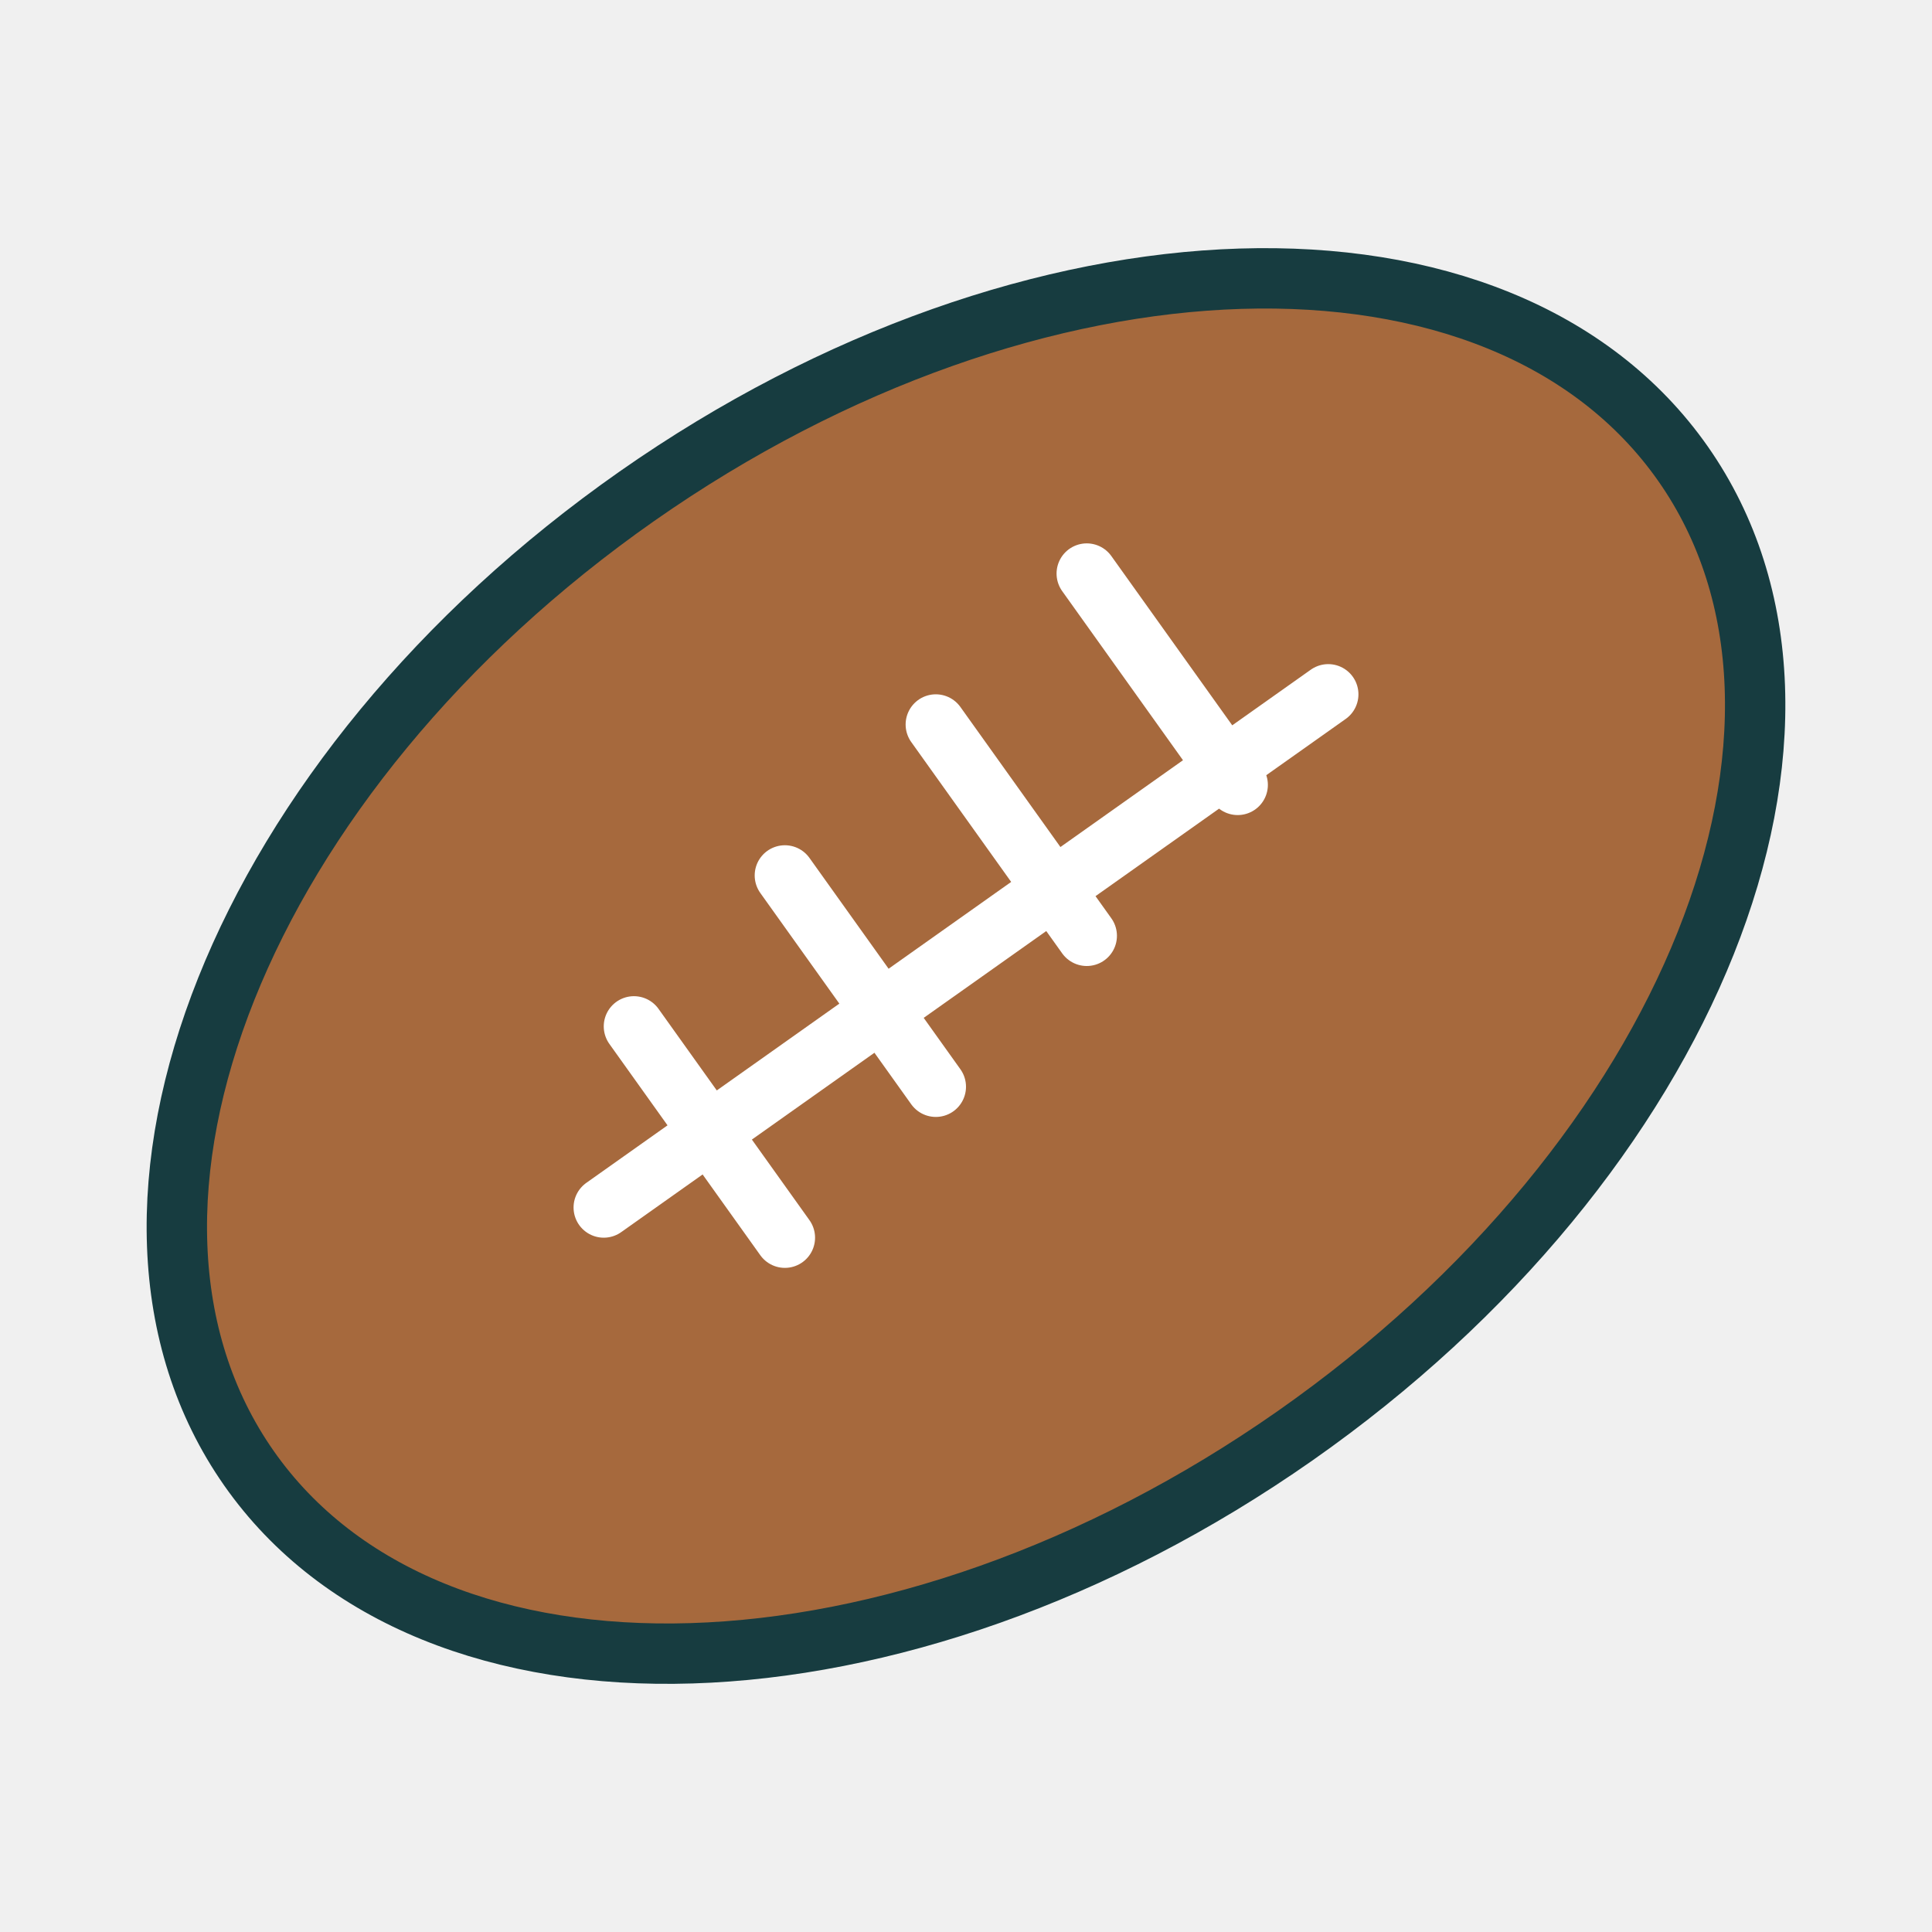
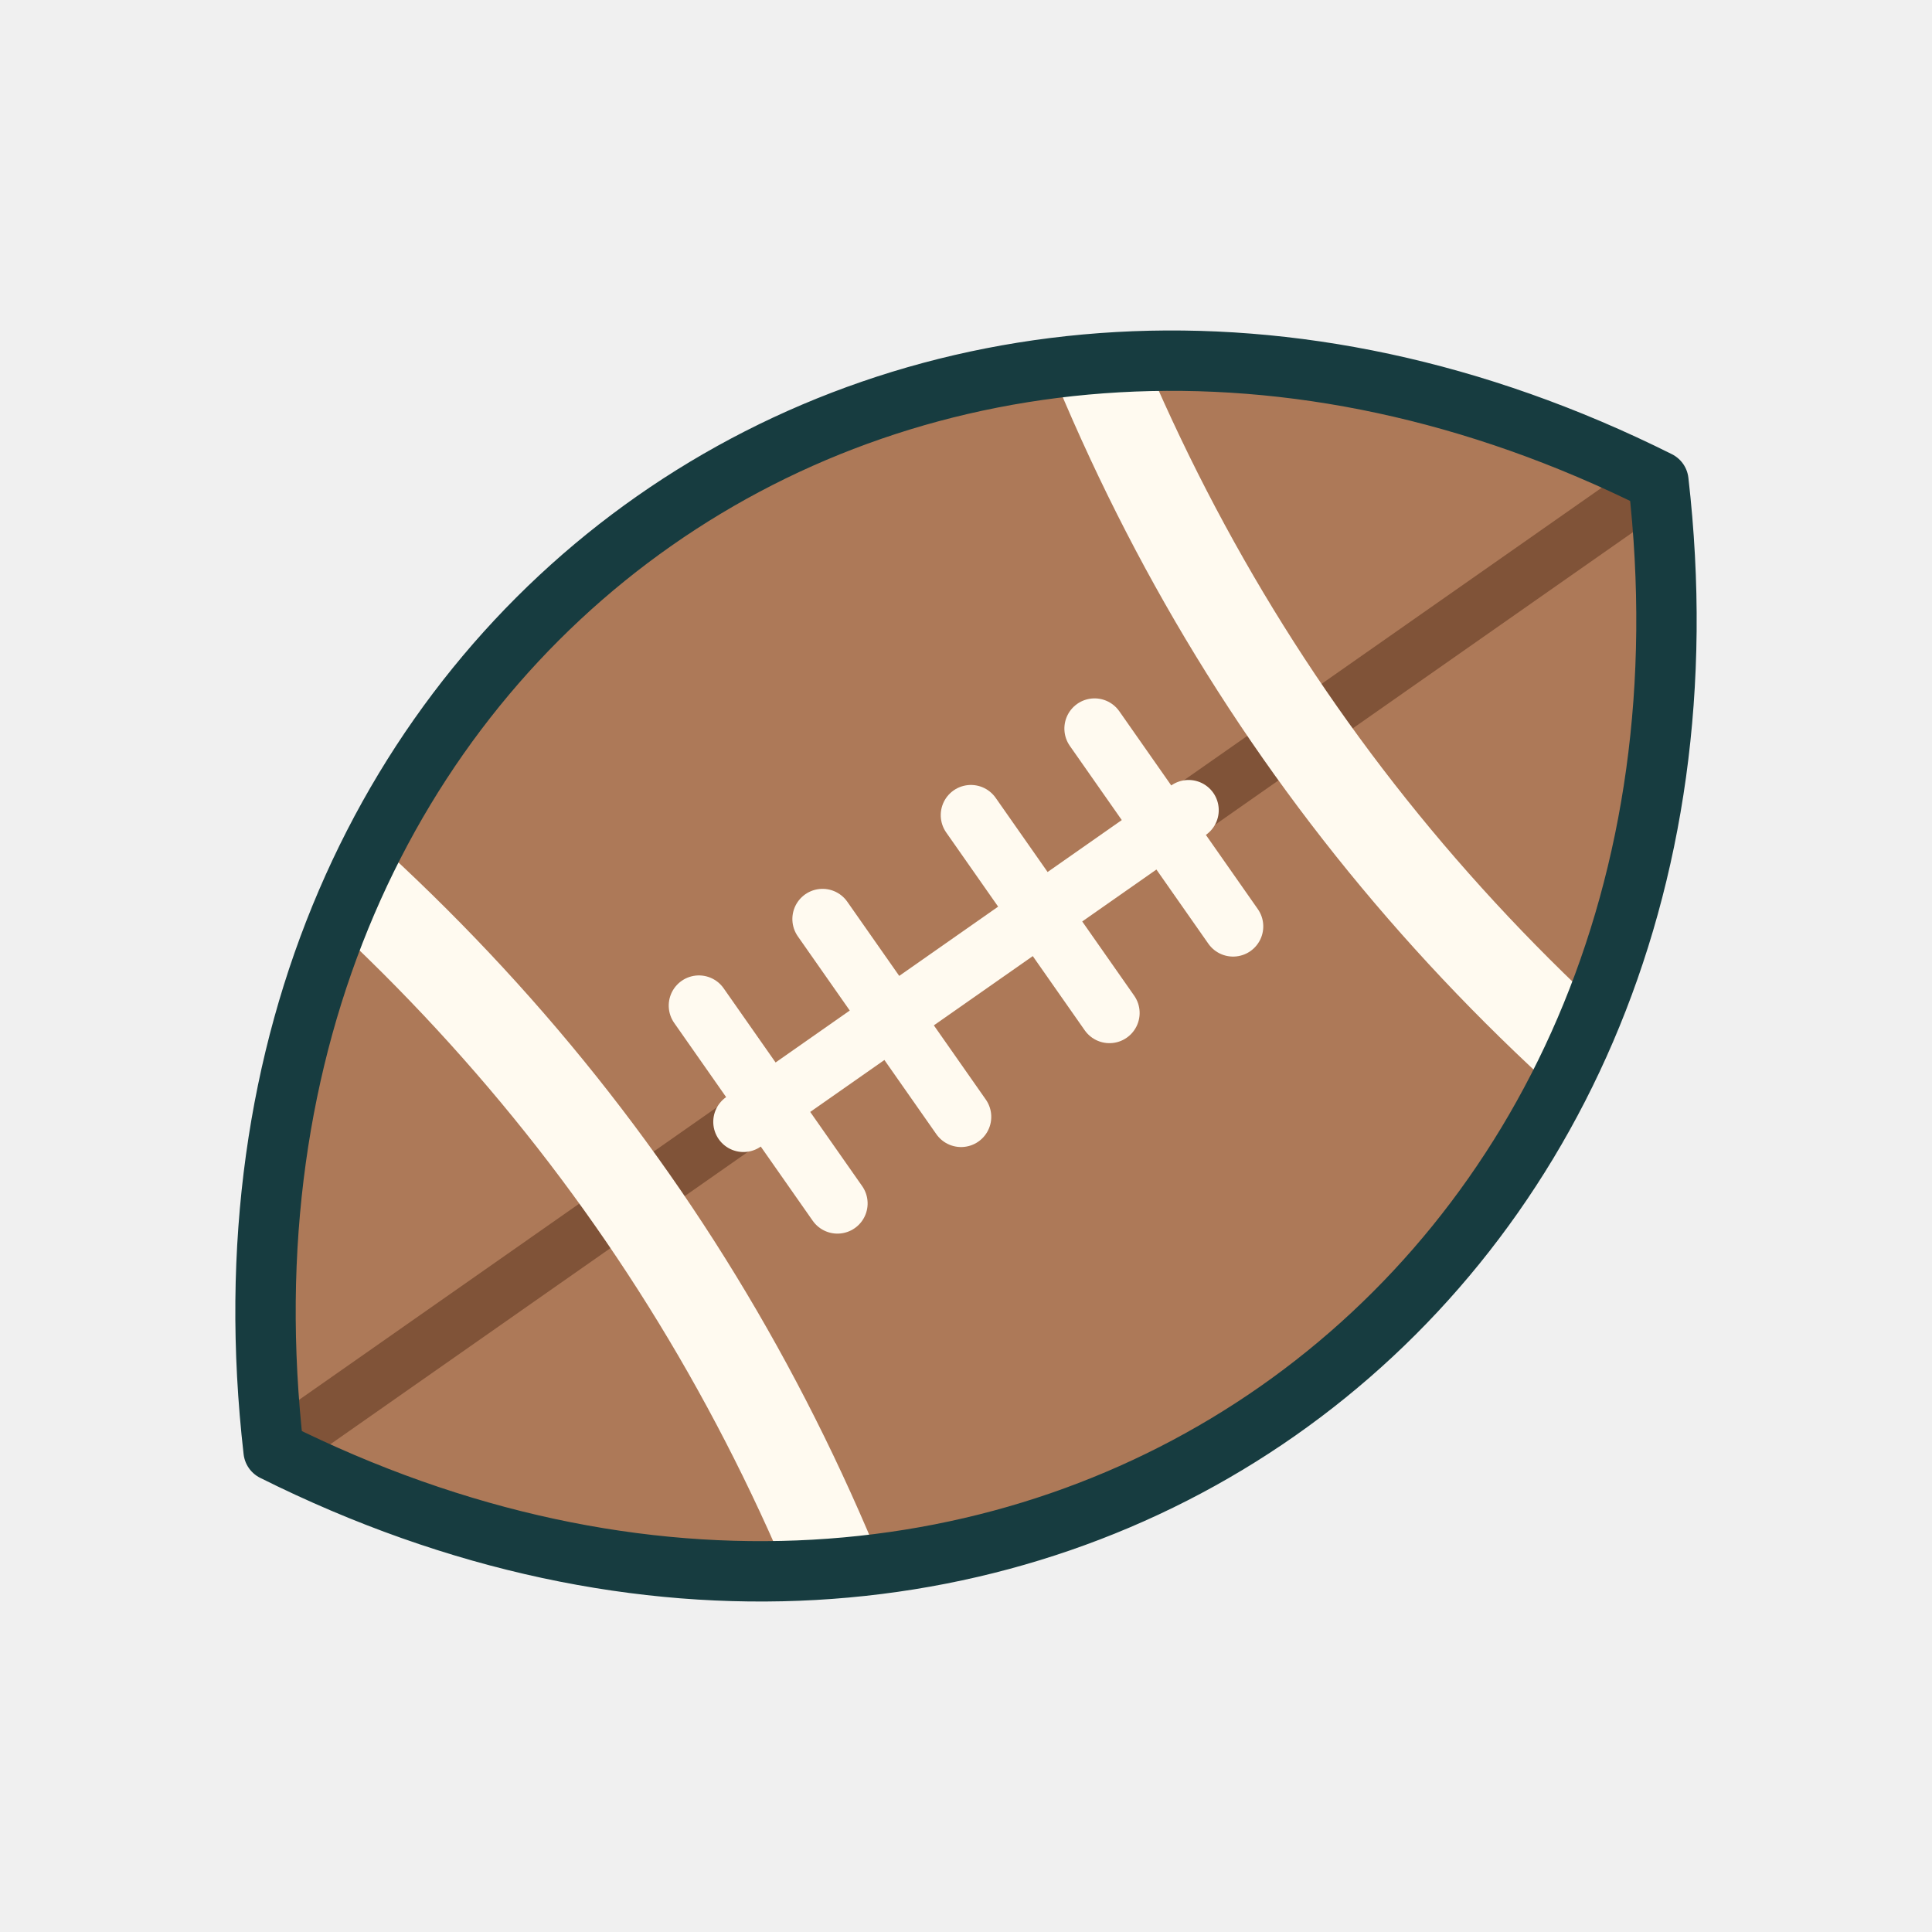
- <svg xmlns="http://www.w3.org/2000/svg" viewBox="0 0 64 64" fill="none" stroke="#173c40" stroke-width="2" stroke-linecap="round" stroke-linejoin="round">
-   <ellipse cx="32" cy="32" rx="29" ry="19" transform="rotate(-35 32 32)" fill="#a6693d" />
-   <path d="m20 40 24-17m-23 11 5 7m0-12 5 7m0-12 5 7m0-12 5 7" stroke="white" />
+ <svg xmlns="http://www.w3.org/2000/svg" viewBox="0 0 64 64">
+   <g transform="rotate(-35 32 32)" stroke-linecap="round" stroke-linejoin="round">
+     <defs>
+       <clipPath id="football-ball">
+         <path d="M4 32 C17 8 47 8 60 32 C47 56 17 56 4 32 Z" />
+       </clipPath>
+     </defs>
+     <path d="M4 32 C17 8 47 8 60 32 C47 56 17 56 4 32 Z" fill="#ad7958" />
+     <g clip-path="url(#football-ball)" fill="none">
+       <path d="M4 32 H60" stroke="#805338" stroke-width="1.8" />
+       <path d="M15 11 Q22 32 15 53 M49 11 Q42 32 49 53" stroke="#fffaf0" stroke-width="3" />
+     </g>
+     <path d="M23 32 H41 M24 28 V36 M29 28 V36 M35 28 V36 M40 28 V36" fill="none" stroke="#fffaf0" stroke-width="2" />
+     <path d="M4 32 C17 8 47 8 60 32 C47 56 17 56 4 32 Z" fill="none" stroke="#173c40" stroke-width="2" />
+   </g>
</svg>
